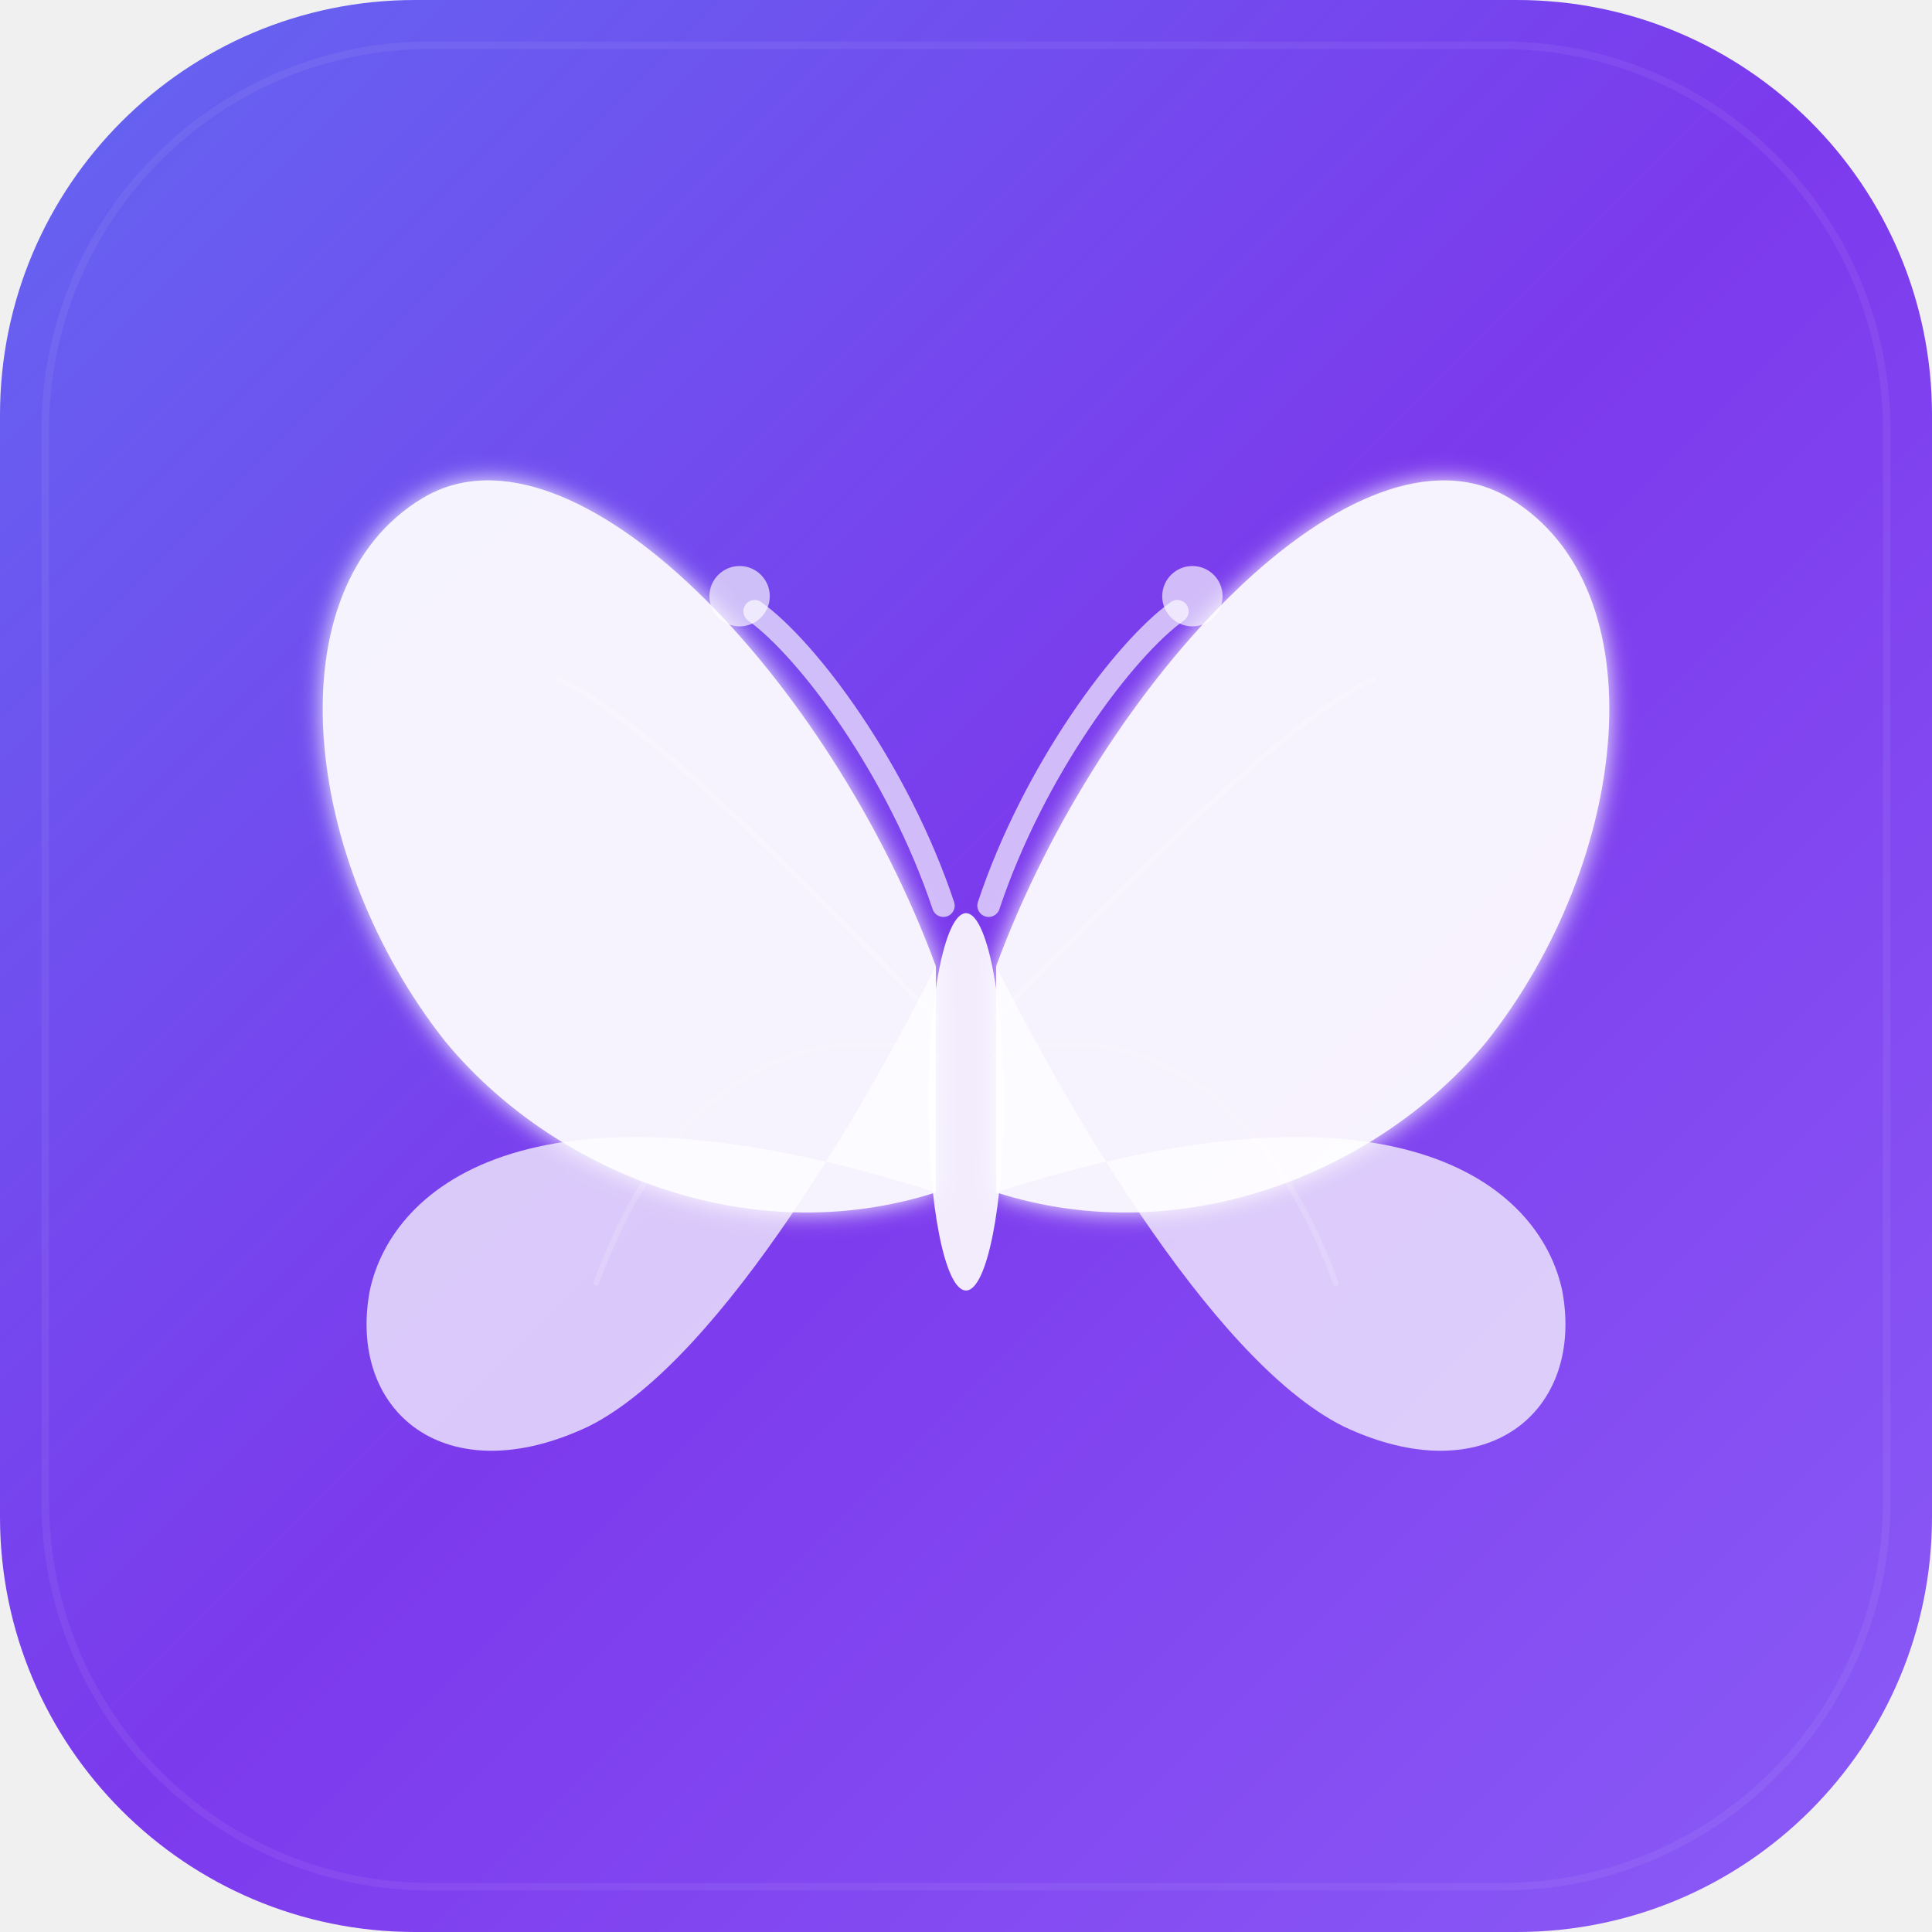
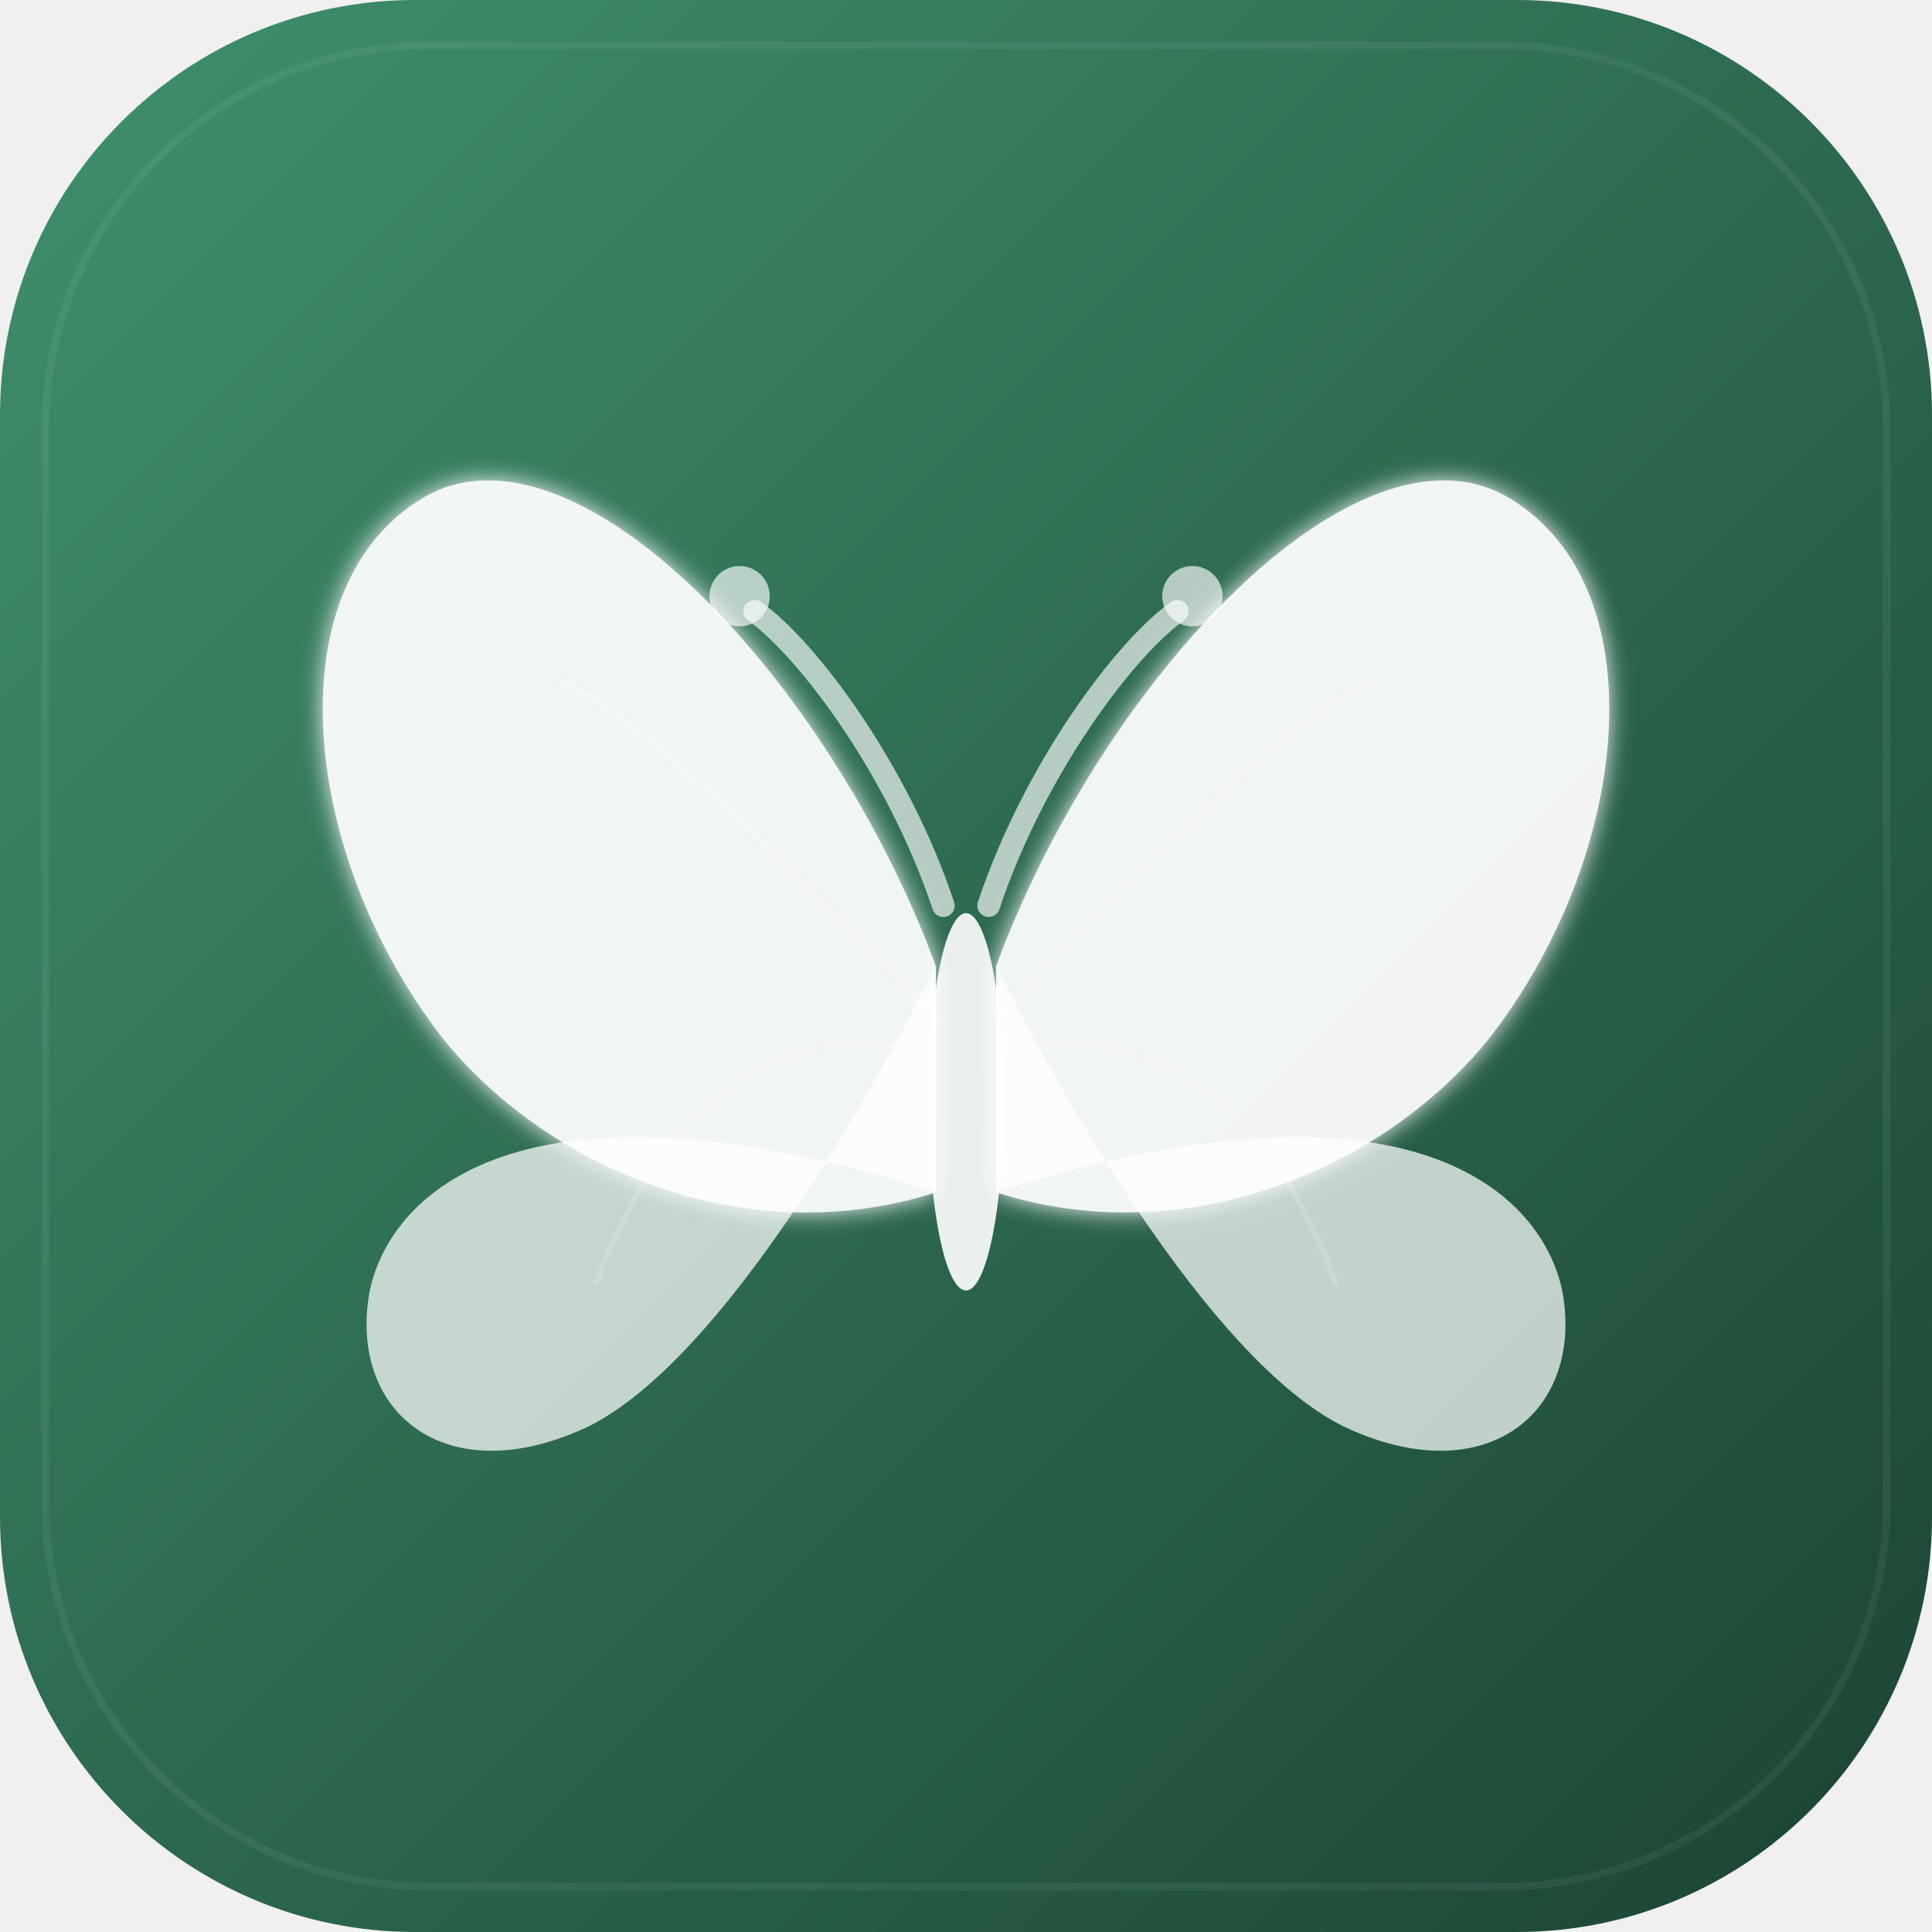
<svg xmlns="http://www.w3.org/2000/svg" viewBox="0 0 512 512">
  <defs>
    <linearGradient id="bg" x1="0" y1="0" x2="1" y2="1">
-       <stop offset="0%" stop-color="#6366F1" />
-       <stop offset="50%" stop-color="#7C3AED" />
-       <stop offset="100%" stop-color="#8B5CF6" />
+       <stop offset="0%" stop-color="#40916C" />
+       <stop offset="50%" stop-color="#2D6A4F" />
+       <stop offset="100%" stop-color="#1B4332" />
    </linearGradient>
    <filter id="glow">
      <feGaussianBlur stdDeviation="3" result="blur" />
      <feMerge>
        <feMergeNode in="blur" />
        <feMergeNode in="SourceGraphic" />
      </feMerge>
    </filter>
  </defs>
  <rect width="512" height="512" rx="110" fill="url(#bg)" />
  <rect x="12" y="12" width="488" height="488" rx="102" fill="none" stroke="white" stroke-opacity=".06" stroke-width="2" />
  <path d="M248 256 C220 180 152 108 112 132 C72 156 80 228 118 276 C146 310 198 332 248 316Z" fill="white" opacity=".93" filter="url(#glow)" />
  <path d="M248 256 C232 288 192 360 156 378 C118 396 92 374 98 342 C104 314 142 282 248 316Z" fill="white" opacity=".72" />
  <path d="M264 256 C292 180 360 108 400 132 C440 156 432 228 394 276 C366 310 314 332 264 316Z" fill="white" opacity=".93" filter="url(#glow)" />
  <path d="M264 256 C280 288 320 360 356 378 C394 396 420 374 414 342 C408 314 370 282 264 316Z" fill="white" opacity=".72" />
  <ellipse cx="256" cy="292" rx="10" ry="50" fill="white" opacity=".9" />
  <path d="M250 240 C238 204 214 172 200 162" stroke="white" stroke-width="6" stroke-linecap="round" fill="none" opacity=".65" />
  <path d="M262 240 C274 204 298 172 312 162" stroke="white" stroke-width="6" stroke-linecap="round" fill="none" opacity=".65" />
  <circle cx="196" cy="158" r="8" fill="white" opacity=".65" />
  <circle cx="316" cy="158" r="8" fill="white" opacity=".65" />
  <path d="M248 270 C210 230 170 190 148 180" stroke="white" stroke-width="1.5" stroke-linecap="round" fill="none" opacity=".2" />
  <path d="M248 280 C220 270 180 280 158 340" stroke="white" stroke-width="1.5" stroke-linecap="round" fill="none" opacity=".15" />
  <path d="M264 270 C302 230 342 190 364 180" stroke="white" stroke-width="1.5" stroke-linecap="round" fill="none" opacity=".2" />
  <path d="M264 280 C292 270 332 280 354 340" stroke="white" stroke-width="1.5" stroke-linecap="round" fill="none" opacity=".15" />
</svg>
